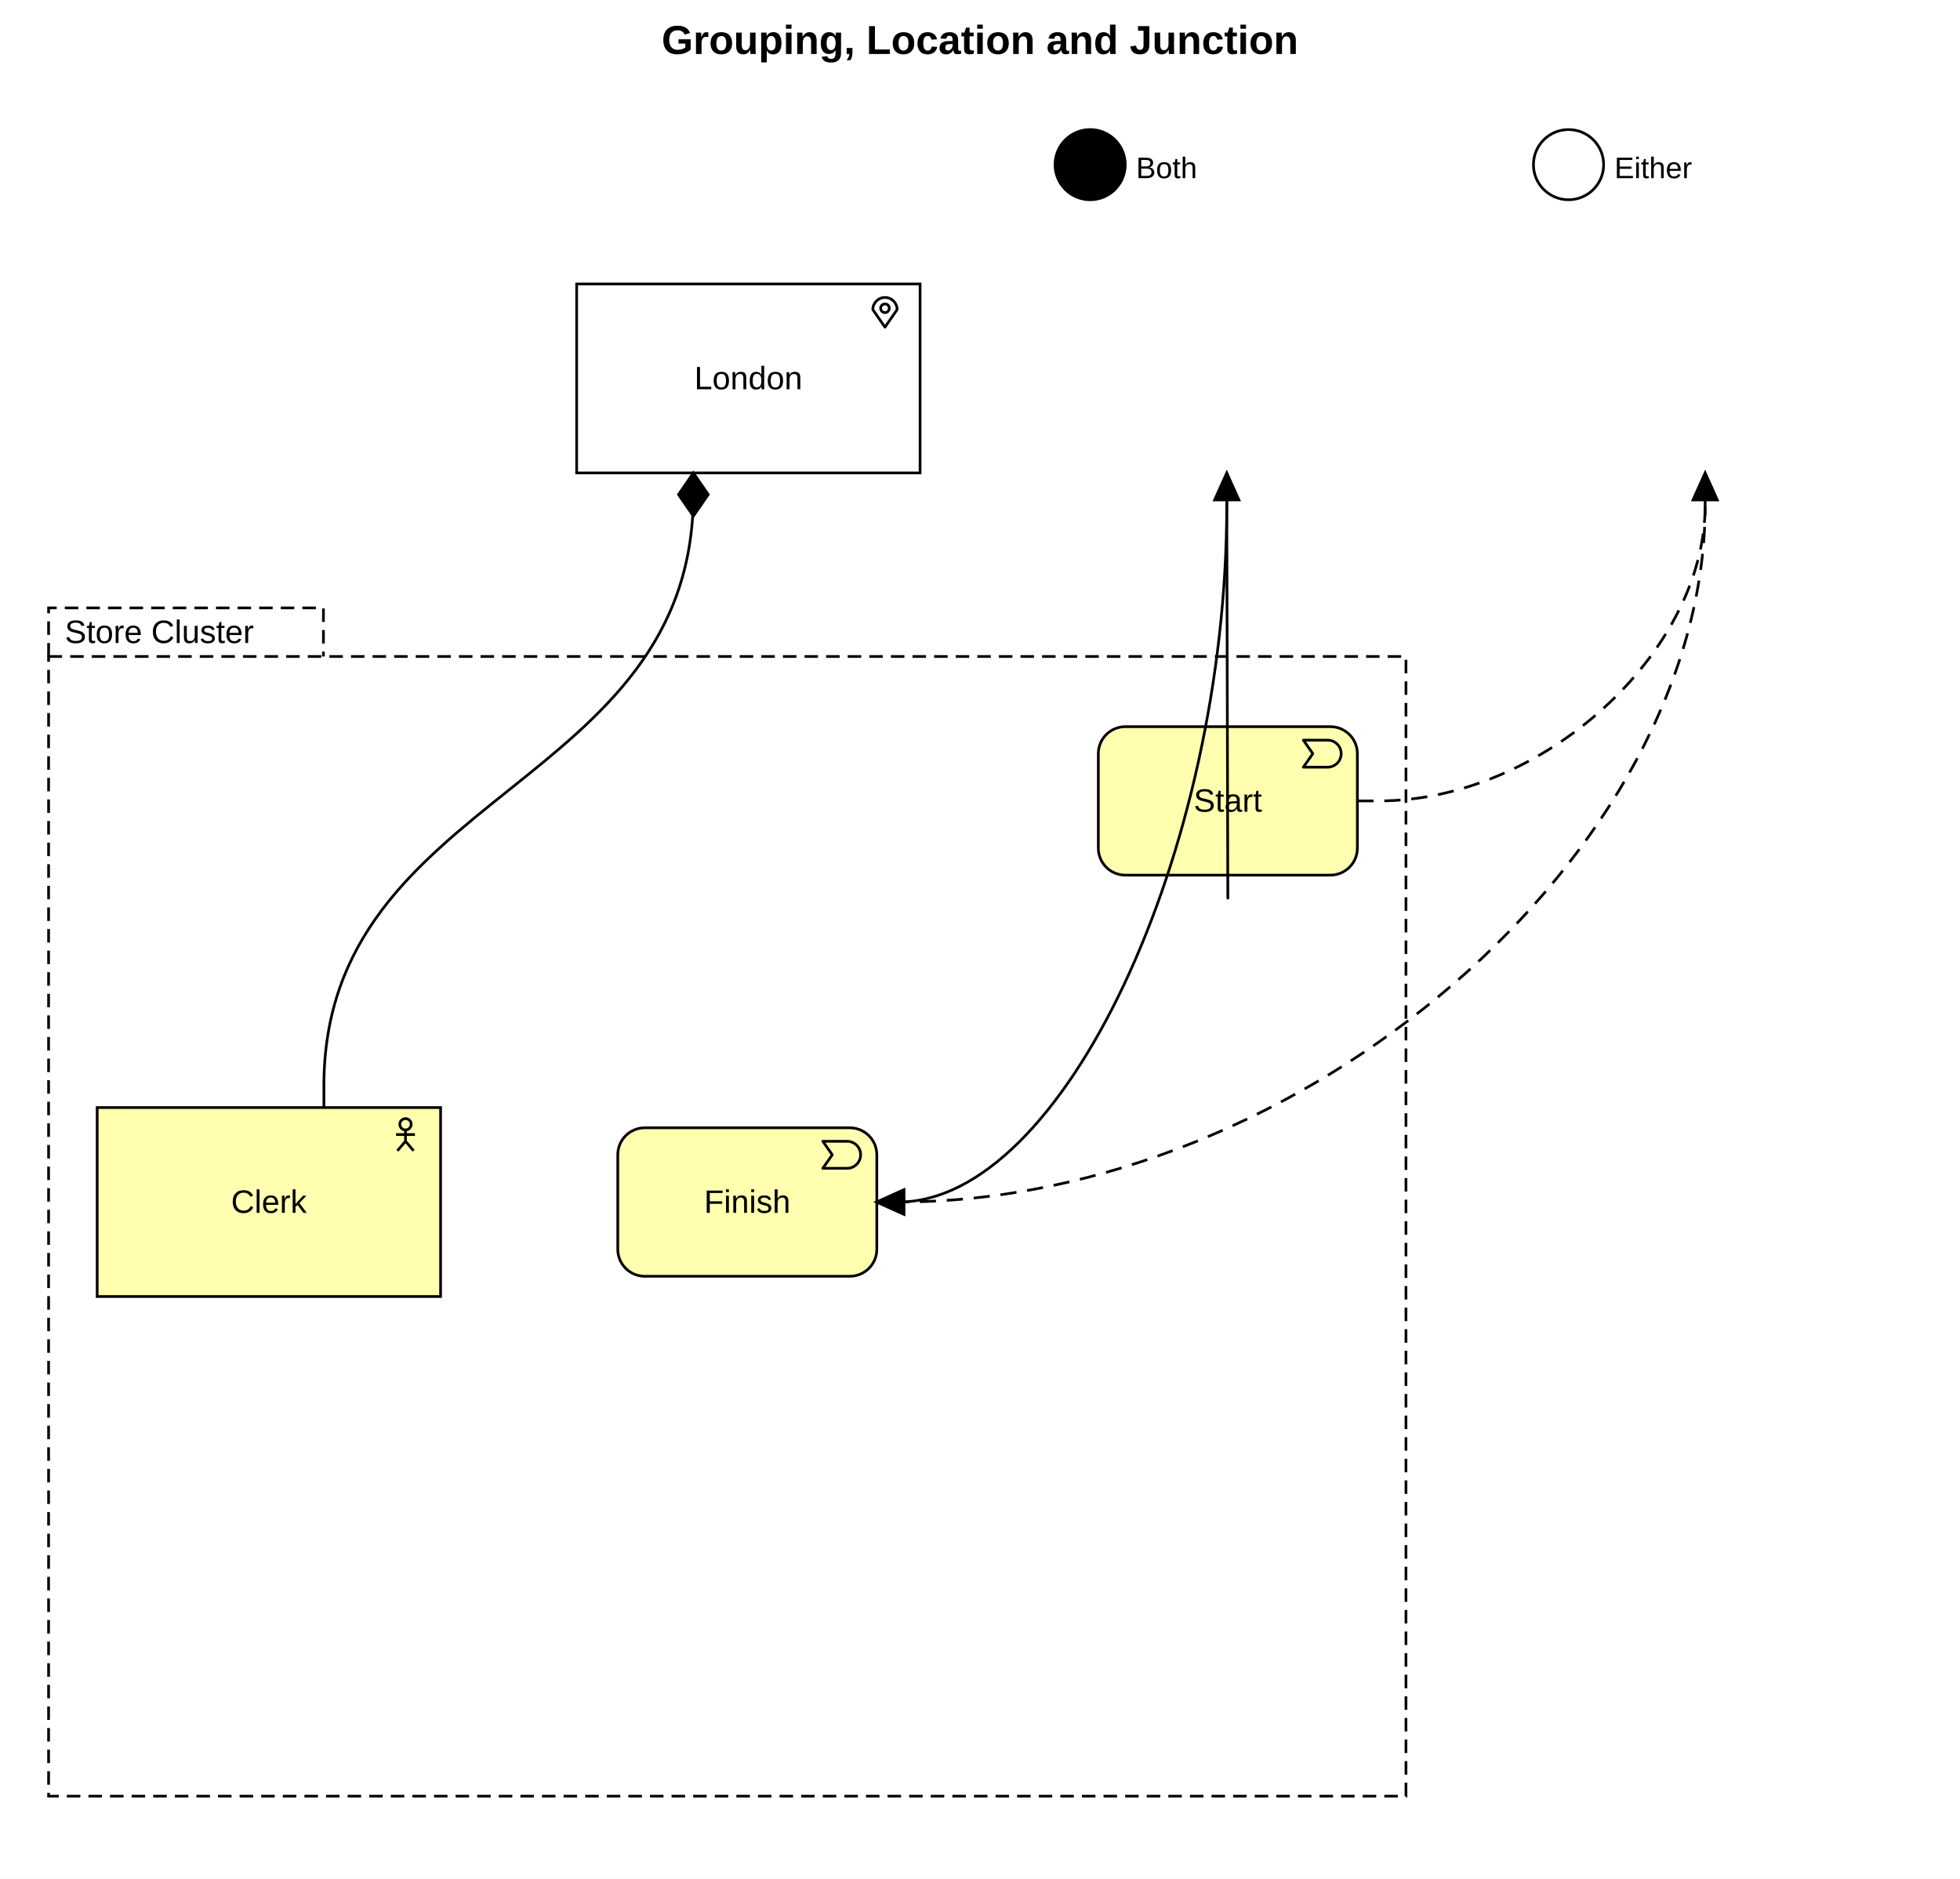
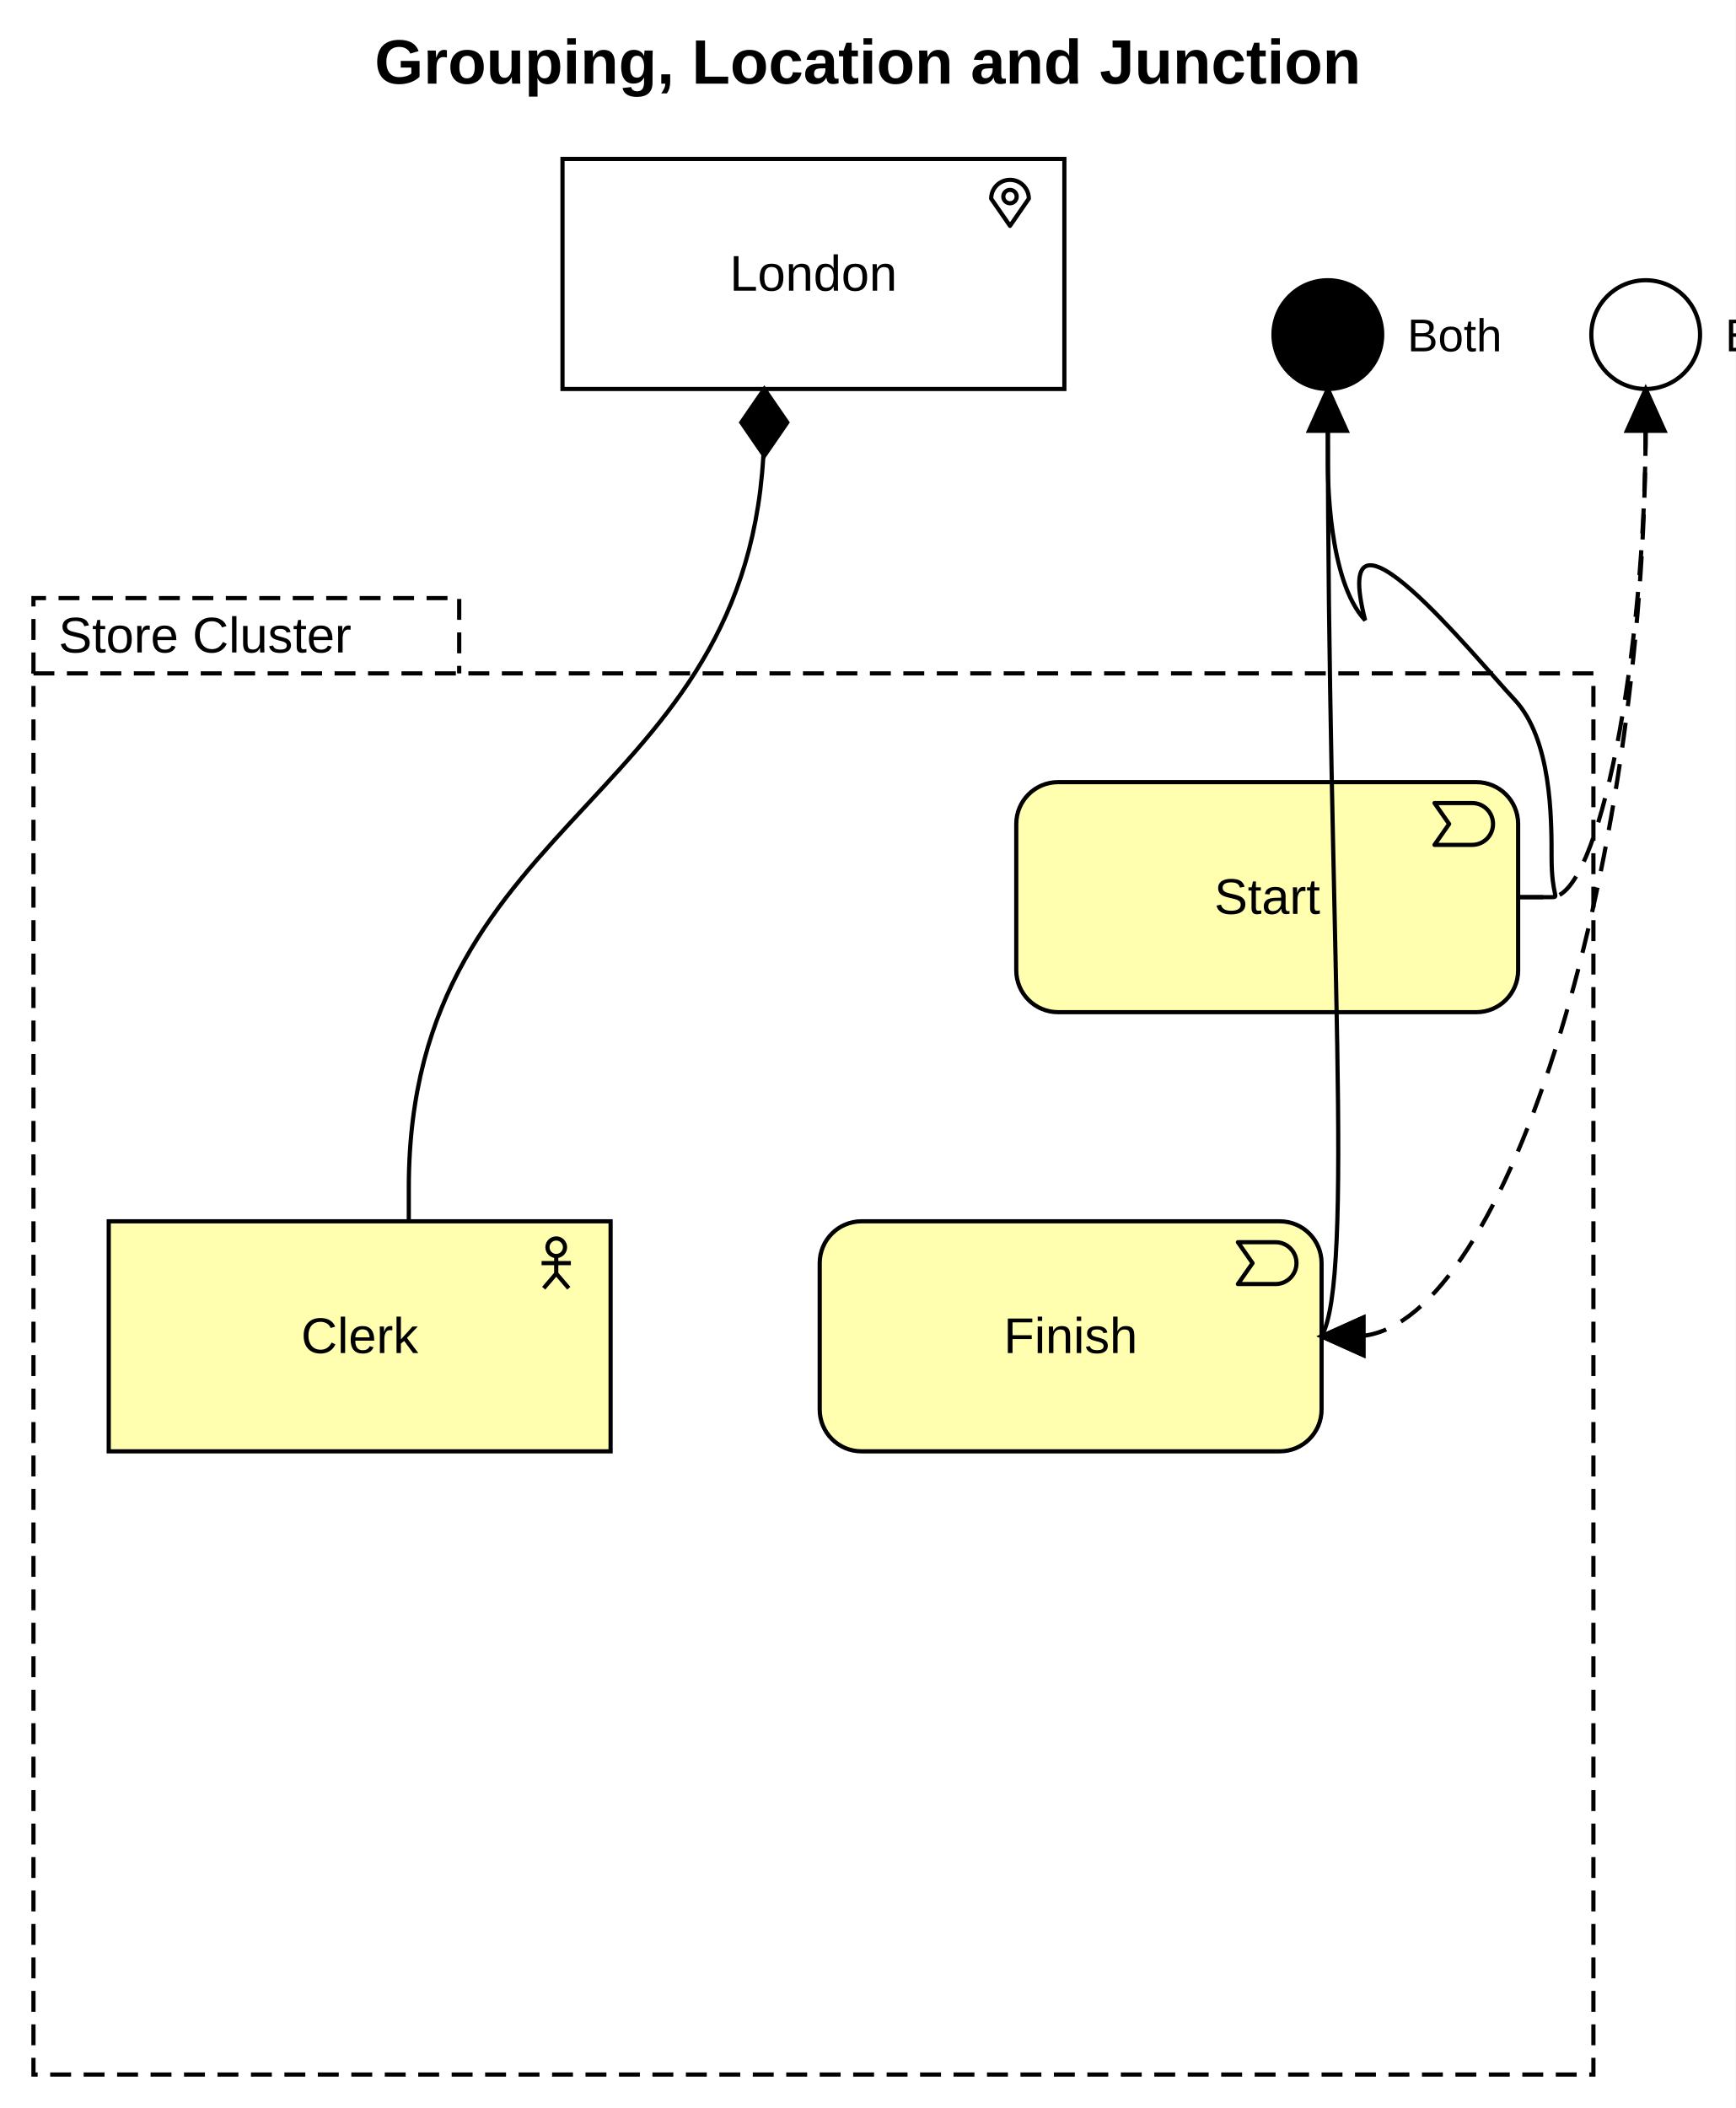
- <svg xmlns="http://www.w3.org/2000/svg" width="726" height="696" viewBox="0 0 726 696" font-family="Arial, Helvetica, sans-serif" font-size="12">
-   <rect x="0" y="0" width="726" height="696" fill="#ffffff" />
-   <text x="363" y="20" text-anchor="middle" font-size="15" font-weight="bold">Grouping, Location and Junction</text>
-   <g transform="translate(10,40)">
+ <svg xmlns="http://www.w3.org/2000/svg" width="415" height="504" viewBox="0 0 415 504" font-family="Arial, Helvetica, sans-serif" font-size="12">
+   <rect x="0" y="0" width="415" height="504" fill="#ffffff" />
+   <text x="207.5" y="20" text-anchor="middle" font-size="15" font-weight="bold">Grouping, Location and Junction</text>
+   <g transform="translate(0,30)">
    <g class="group" data-id="store">
-       <path d="M8,203.2 V185.2 H109.8 V203.2" fill="none" stroke="#000" stroke-dasharray="5 3" />
-       <rect x="8" y="203.2" width="502.78" height="422.2" fill="none" stroke="#000" stroke-dasharray="5 3" />
-       <text x="14" y="198.2">Store Cluster</text>
+       <path d="M8,131 V113 H109.8 V131" fill="none" stroke="#000" stroke-dasharray="5 3" />
+       <rect x="8" y="131" width="373" height="335" fill="none" stroke="#000" stroke-dasharray="5 3" />
+       <text x="14" y="126">Store Cluster</text>
    </g>
    <g class="element location" data-id="london">
-       <rect fill="#FFFFFF" stroke="#000000" stroke-width="1" x="203.6" y="65.2" width="127.2" height="70" rx="0" ry="0" />
+       <rect fill="#FFFFFF" stroke="#000000" stroke-width="1" x="134.5" y="8" width="120" height="55" rx="0" ry="0" />
      <g stroke="#000" stroke-width="1" stroke-linejoin="round" fill="none">
-         <path d="M317.8,81.2 L313.3,74.7 A4.5,4.5 0 1 1 322.3,74.7 Z" />
-         <circle cx="317.8" cy="74.2" r="1.6" />
+         <path d="M241.5,24 L237,17.5 A4.5,4.5 0 1 1 246,17.5 Z" />
+         <circle cx="241.5" cy="17" r="1.6" />
      </g>
-       <text x="267.2" y="104.2" text-anchor="middle">London</text>
+       <text x="194.5" y="39.5" text-anchor="middle">London</text>
    </g>
    <g class="element junction" data-id="both">
-       <circle cx="393.8" cy="21" r="13" fill="#000" stroke="#000" stroke-width="1" />
-       <text x="410.8" y="26" font-size="11">Both</text>
+       <circle cx="317.5" cy="50" r="13" fill="#000" stroke="#000" stroke-width="1" />
+       <text x="336.5" y="54" font-size="11">Both</text>
    </g>
    <g class="element junction" data-id="either">
-       <circle cx="571" cy="21" r="13" fill="#fff" stroke="#000" stroke-width="1" />
-       <text x="588" y="26" font-size="11">Either</text>
+       <circle cx="393.5" cy="50" r="13" fill="#fff" stroke="#000" stroke-width="1" />
+       <text x="412.5" y="54" font-size="11">Either</text>
    </g>
    <g class="element business-actor" data-id="clerk">
-       <rect fill="#FFFFAF" stroke="#000000" stroke-width="1" x="26" y="370.3" width="127.2" height="70" rx="0" ry="0" />
+       <rect fill="#FFFFAF" stroke="#000000" stroke-width="1" x="26" y="262" width="120" height="55" rx="0" ry="0" />
      <g stroke="#000" stroke-width="1" stroke-linejoin="round" fill="none">
-         <circle cx="140.2" cy="376.5" r="2.1" />
-         <line x1="140.2" y1="378.6" x2="140.2" y2="382.8" />
-         <line x1="136.7" y1="380.3" x2="143.7" y2="380.3" />
-         <line x1="140.2" y1="382.8" x2="137.2" y2="386.3" />
-         <line x1="140.2" y1="382.8" x2="143.2" y2="386.3" />
+         <circle cx="133" cy="268.2" r="2.1" />
+         <line x1="133" y1="270.3" x2="133" y2="274.5" />
+         <line x1="129.5" y1="272" x2="136.5" y2="272" />
+         <line x1="133" y1="274.5" x2="130" y2="278" />
+         <line x1="133" y1="274.5" x2="136" y2="278" />
      </g>
-       <text x="89.6" y="409.3" text-anchor="middle">Clerk</text>
+       <text x="86" y="293.5" text-anchor="middle">Clerk</text>
    </g>
    <g class="element business-event" data-id="start">
-       <rect fill="#FFFFAF" stroke="#000000" stroke-width="1" x="396.83" y="229.2" width="95.95" height="55" rx="10" ry="10" />
-       <path stroke="#000" stroke-width="1" stroke-linejoin="round" fill="none" d="M472.78,234.2 H481.78 A5,5 0 0 1 481.78,244.2 H472.78 L476.28,239.2 Z" />
-       <text x="444.8" y="260.7" text-anchor="middle">Start</text>
+       <rect fill="#FFFFAF" stroke="#000000" stroke-width="1" x="243" y="157" width="120" height="55" rx="10" ry="10" />
+       <path stroke="#000" stroke-width="1" stroke-linejoin="round" fill="none" d="M343,162 H352 A5,5 0 0 1 352,172 H343 L346.5,167 Z" />
+       <text x="303" y="188.5" text-anchor="middle">Start</text>
    </g>
    <g class="element business-event" data-id="finish">
-       <rect fill="#FFFFAF" stroke="#000000" stroke-width="1" x="218.83" y="377.8" width="95.95" height="55" rx="10" ry="10" />
-       <path stroke="#000" stroke-width="1" stroke-linejoin="round" fill="none" d="M294.78,382.8 H303.78 A5,5 0 0 1 303.78,392.8 H294.78 L298.28,387.8 Z" />
-       <text x="266.8" y="409.3" text-anchor="middle">Finish</text>
+       <rect fill="#FFFFAF" stroke="#000000" stroke-width="1" x="196" y="262" width="120" height="55" rx="10" ry="10" />
+       <path stroke="#000" stroke-width="1" stroke-linejoin="round" fill="none" d="M296,267 H305 A5,5 0 0 1 305,277 H296 L299.5,272 Z" />
+       <text x="256" y="293.5" text-anchor="middle">Finish</text>
    </g>
    <g class="relationship composition" data-source="london" data-target="clerk">
-       <path d="M246.826,135.2L246.826,143.2C246.826,252.75 109.974,252.75 109.974,362.3L109.974,370.3" fill="none" stroke="#000" stroke-width="1" />
-       <path d="M246.83,135.2 L252.33,143.2 L246.83,151.2 L241.33,143.2 Z" fill="#000" stroke="#000" stroke-width="1" />
+       <path d="M182.753,63L182.753,71C182.753,162.5 97.747,162.5 97.747,254L97.747,262" fill="none" stroke="#000" stroke-width="1" />
+       <path d="M182.75,63 L188.25,71 L182.75,79 L177.25,71 Z" fill="#000" stroke="#000" stroke-width="1" />
    </g>
    <g class="relationship triggering" data-source="start" data-target="both">
-       <path d="M444.8,284.2L444.8,292.2C444.8,294.2 444.8,292.2 444.733,268.033C444.667,243.867 444.533,195.533 444.467,171.367L444.4,147.2L444.4,135.2" fill="none" stroke="#000" stroke-width="1" />
-       <path d="M444.4,135.2 L448.9,145.2 L439.9,145.2 Z" fill="#000" stroke="#000" stroke-width="1" />
+       <path d="M363,184.5L371,184.5C373,184.5 371,184.5 371,175.042C371,165.583 371,146.667 362.083,137.208C353.167,127.75 317.5,83.485 326.417,118.292C317.5,108.833 317.5,83.485 317.5,80.458L317.5,71L317.5,63" fill="none" stroke="#000" stroke-width="1" />
+       <path d="M317.5,63 L322,73 L313,73 Z" fill="#000" stroke="#000" stroke-width="1" />
    </g>
    <g class="relationship triggering" data-source="both" data-target="finish">
-       <path d="M444.4,135.2L444.4,147.2C444.4,276.25 383.588,405.3 322.775,405.3L314.775,405.3" fill="none" stroke="#000" stroke-width="1" />
-       <path d="M314.78,405.3 L324.78,400.8 L324.78,409.8 Z" fill="#000" stroke="#000" stroke-width="1" />
+       <path d="M317.5,63L317.5,71C317.5,191.175 324,275.5 316,289.5" fill="none" stroke="#000" stroke-width="1" />
+       <path d="M316,289.5 L326,285 L326,294 Z" fill="#000" stroke="#000" stroke-width="1" />
    </g>
    <g class="relationship flow" data-source="start" data-target="either">
-       <path d="M492.775,256.7L500.775,256.7C561.188,256.7 621.6,201.95 621.6,147.2L621.6,135.2" fill="none" stroke="#000" stroke-width="1" stroke-dasharray="6 4" />
-       <path d="M621.6,135.2 L626.1,145.2 L617.1,145.2 Z" fill="#000" stroke="#000" stroke-width="1" />
+       <path d="M363,184.5L371,184.5C382.25,184.5 393.5,127.75 393.5,71L393.5,63" fill="none" stroke="#000" stroke-width="1" stroke-dasharray="6 4" />
+       <path d="M393.5,63 L398,73 L389,73 Z" fill="#000" stroke="#000" stroke-width="1" />
    </g>
    <g class="relationship flow" data-source="either" data-target="finish">
-       <path d="M621.6,135.2L621.6,147.2C621.6,276.25 472.188,405.3 322.775,405.3L314.775,405.3" fill="none" stroke="#000" stroke-width="1" stroke-dasharray="6 4" />
-       <path d="M314.78,405.3 L324.78,400.8 L324.78,409.8 Z" fill="#000" stroke="#000" stroke-width="1" />
+       <path d="M393.5,63L393.5,71C393.5,180.25 358.75,289.5 324,289.5L316,289.5" fill="none" stroke="#000" stroke-width="1" stroke-dasharray="6 4" />
+       <path d="M316,289.5 L326,285 L326,294 Z" fill="#000" stroke="#000" stroke-width="1" />
    </g>
  </g>
</svg>
